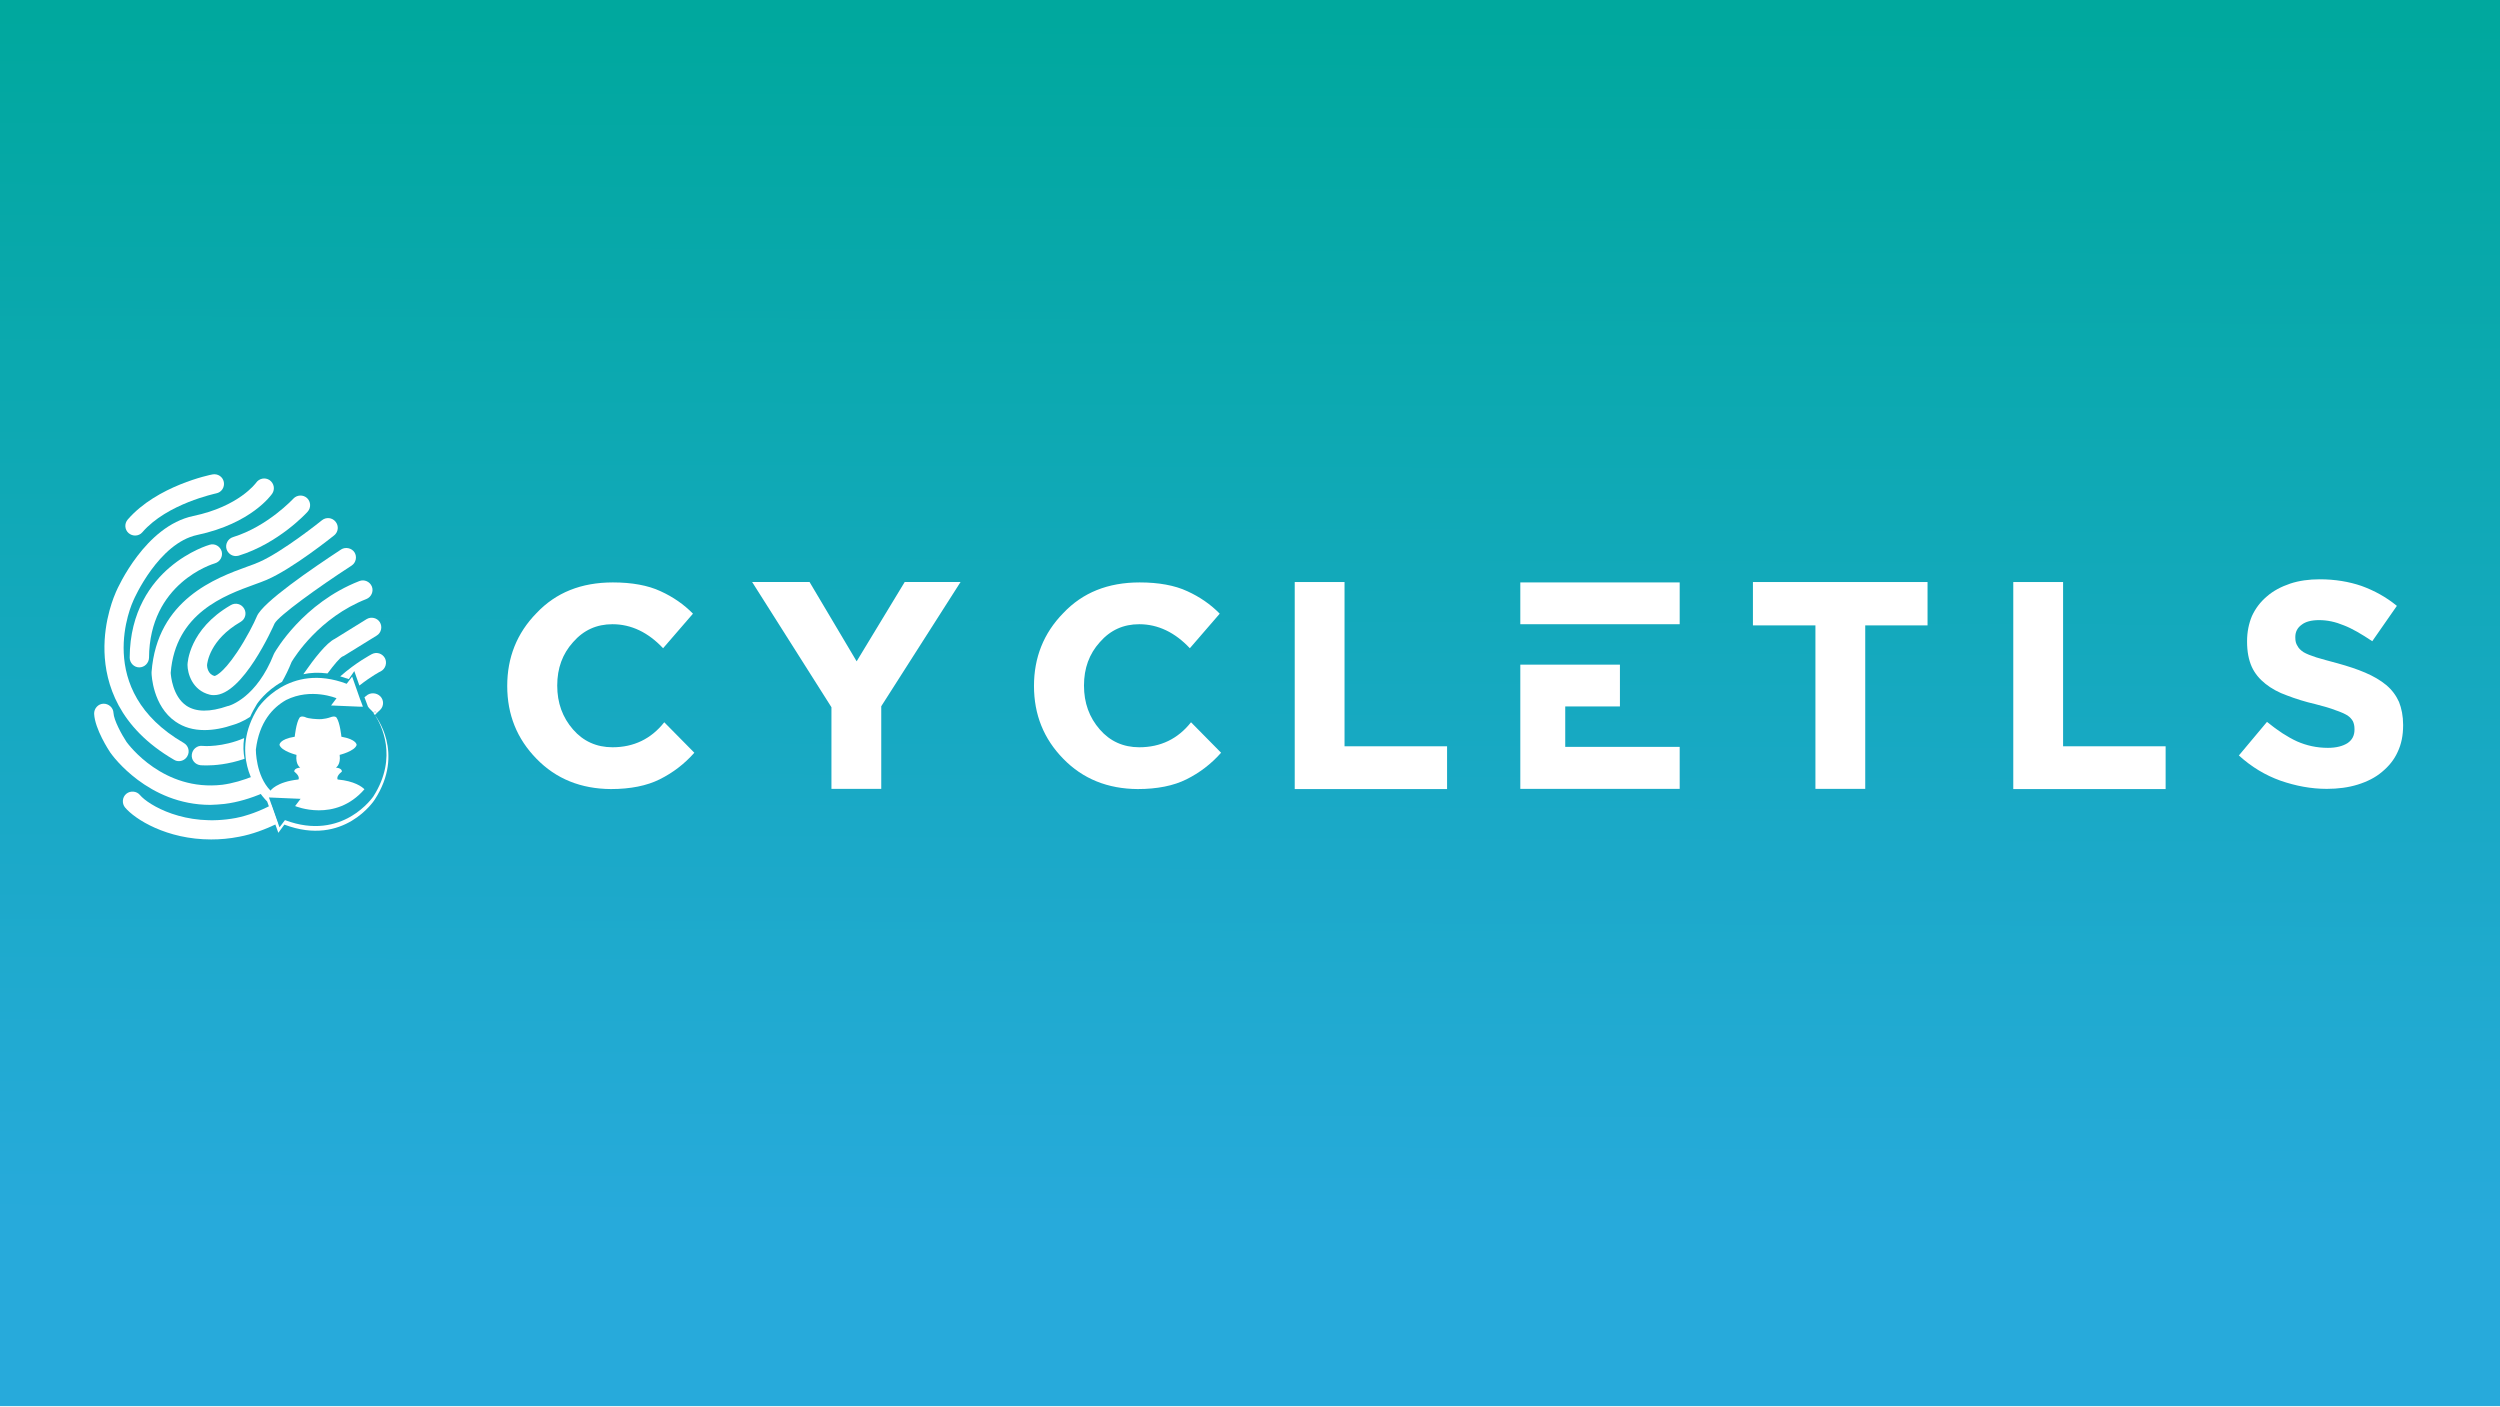
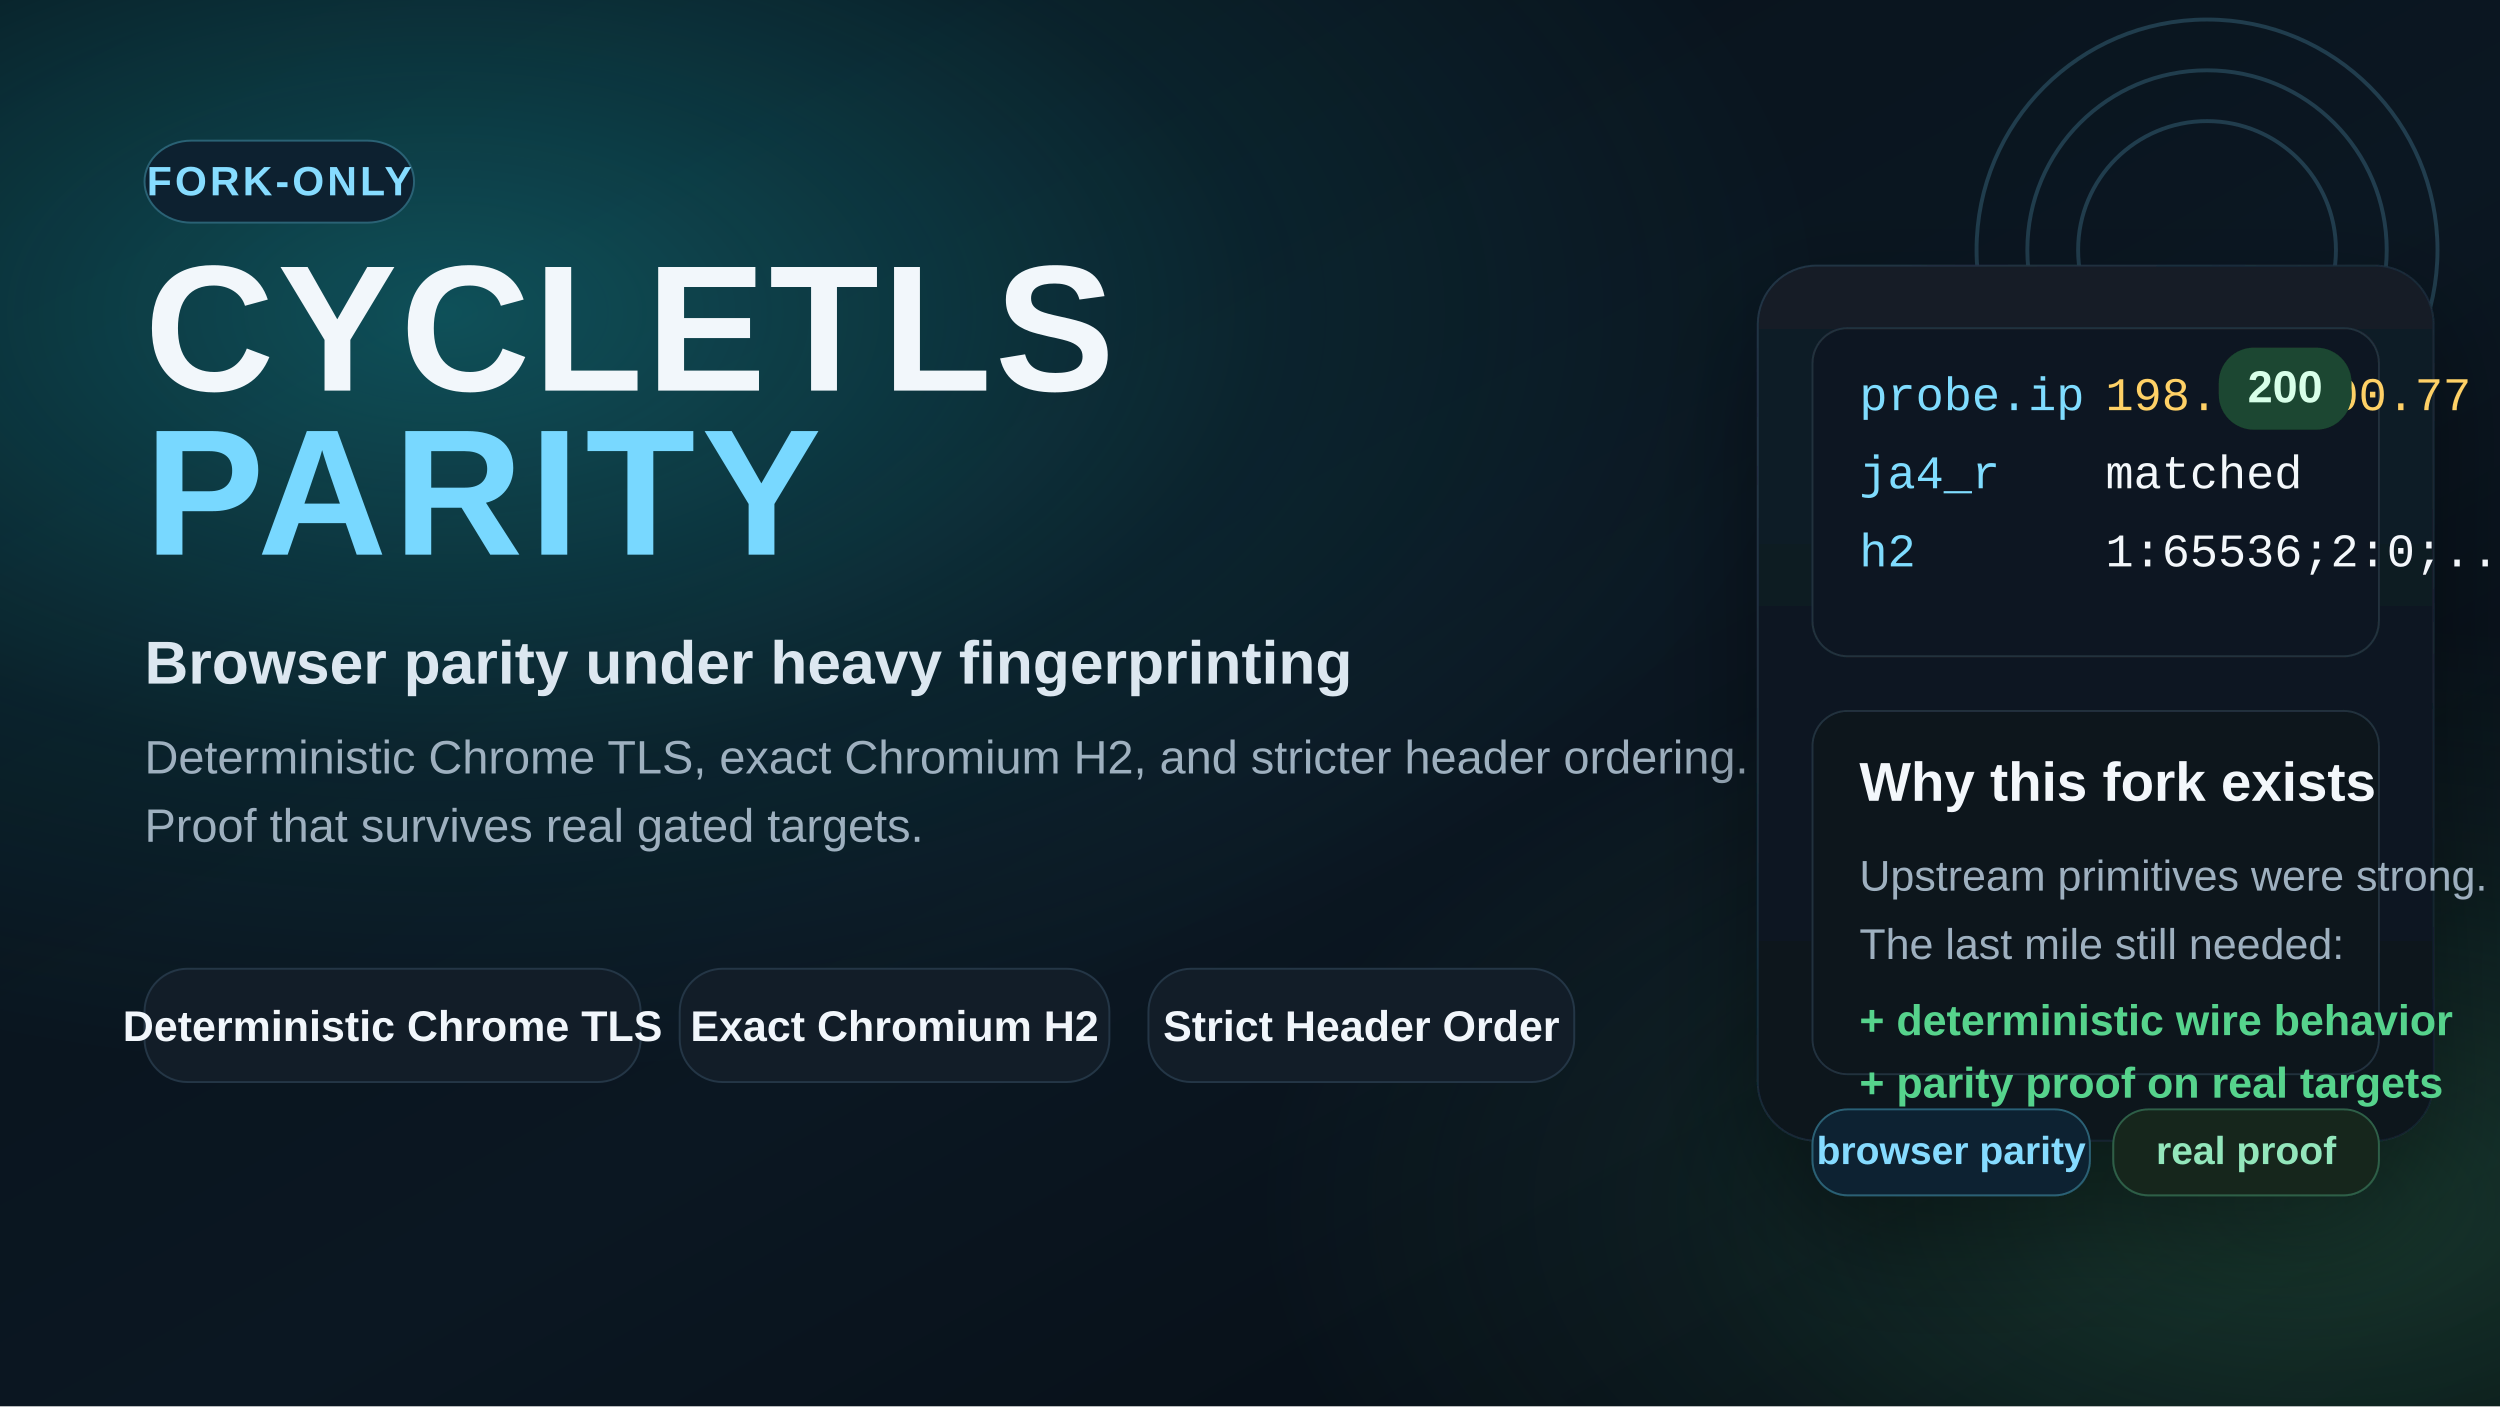
- <svg xmlns="http://www.w3.org/2000/svg" xmlns:xlink="http://www.w3.org/1999/xlink" version="1.1" id="Layer_1" x="0px" y="0px" viewBox="0 0 1280 720" style="enable-background:new 0 0 1280 720;" xml:space="preserve">
-   <style type="text/css">
- 	.st0{clip-path:url(#SVGID_3_);}
- 	.st1{fill:url(#artboard_1_1_);}
- 	.st2{fill:#FFFFFF;}
- </style>
-   <g>
-     <defs>
-       <rect id="SVGID_1_" y="-0.2" width="1280" height="720" />
-     </defs>
-     <linearGradient id="SVGID_2_" gradientUnits="userSpaceOnUse" x1="635.51" y1="9.592" x2="642.827" y2="580.293">
-       <stop offset="0" style="stop-color:#00A89E" />
-       <stop offset="0" style="stop-color:#00A89E" />
-       <stop offset="1" style="stop-color:#27AADB" />
+ <svg xmlns="http://www.w3.org/2000/svg" viewBox="0 0 1280 720" role="img" aria-labelledby="title desc">
+   <defs>
+     <linearGradient id="bg" x1="0" y1="0" x2="1" y2="1">
+       <stop offset="0%" stop-color="#071018" />
+       <stop offset="55%" stop-color="#0b1722" />
+       <stop offset="100%" stop-color="#050a10" />
    </linearGradient>
-     <use xlink:href="#SVGID_1_" style="overflow:visible;fill:url(#SVGID_2_);" />
-     <clipPath id="SVGID_3_">
-       <use xlink:href="#SVGID_1_" style="overflow:visible;" />
-     </clipPath>
-     <g id="Banner" class="st0">
-       <g>
-         <linearGradient id="artboard_1_1_" gradientUnits="userSpaceOnUse" x1="641.218" y1="9.611" x2="639.071" y2="626.801">
-           <stop offset="0" style="stop-color:#00A89E" />
-           <stop offset="0" style="stop-color:#00A89E" />
-           <stop offset="1" style="stop-color:#27AADB" />
-         </linearGradient>
-         <rect id="artboard_1" y="-0.2" class="st1" width="1280" height="720" />
-       </g>
+     <radialGradient id="glow-left" cx="0.18" cy="0.22" r="0.55">
+       <stop offset="0%" stop-color="#1bc7cf" stop-opacity="0.34" />
+       <stop offset="60%" stop-color="#1bc7cf" stop-opacity="0.08" />
+       <stop offset="100%" stop-color="#1bc7cf" stop-opacity="0" />
+     </radialGradient>
+     <radialGradient id="glow-right" cx="0.92" cy="0.86" r="0.42">
+       <stop offset="0%" stop-color="#57d38c" stop-opacity="0.22" />
+       <stop offset="60%" stop-color="#57d38c" stop-opacity="0.06" />
+       <stop offset="100%" stop-color="#57d38c" stop-opacity="0" />
+     </radialGradient>
+     <linearGradient id="panel" x1="0" y1="0" x2="0" y2="1">
+       <stop offset="0%" stop-color="#121d28" />
+       <stop offset="100%" stop-color="#0b141d" />
+     </linearGradient>
+     <linearGradient id="border" x1="0" y1="0" x2="1" y2="1">
+       <stop offset="0%" stop-color="#243646" stop-opacity="0.95" />
+       <stop offset="100%" stop-color="#1a2937" stop-opacity="0.55" />
+     </linearGradient>
+     <filter id="soft-shadow" x="-20%" y="-20%" width="140%" height="140%">
+       <feDropShadow dx="0" dy="24" stdDeviation="28" flood-color="#000000" flood-opacity="0.38" />
+     </filter>
+   </defs>
+   <rect width="1280" height="720" fill="url(#bg)" />
+   <rect width="1280" height="720" fill="url(#glow-left)" />
+   <rect width="1280" height="720" fill="url(#glow-right)" />
+   <g opacity="0.2">
+     <circle cx="1130" cy="128" r="118" fill="none" stroke="#79d7ff" stroke-width="2" />
+     <circle cx="1130" cy="128" r="92" fill="none" stroke="#79d7ff" stroke-width="2" />
+     <circle cx="1130" cy="128" r="66" fill="none" stroke="#79d7ff" stroke-width="2" />
+     <path d="M1060 198c30-22 69-34 114-34 18 0 37 2 54 6" fill="none" stroke="#79d7ff" stroke-width="2" stroke-linecap="round" />
+   </g>
+   <g transform="translate(74 72)">
+     <rect x="0" y="0" rx="24" ry="24" width="138" height="42" fill="#0d2130" stroke="#2a6275" />
+     <text x="69" y="28" text-anchor="middle" fill="#86dcff" font-family="Segoe UI, Arial, sans-serif" font-size="21" font-weight="700" letter-spacing="1.6">FORK-ONLY</text>
+     <text x="0" y="128" fill="#f2f7fb" font-family="Segoe UI, Arial, sans-serif" font-size="92" font-weight="800" letter-spacing="1.6">CYCLETLS</text>
+     <text x="0" y="212" fill="#78d8ff" font-family="Segoe UI, Arial, sans-serif" font-size="92" font-weight="800" letter-spacing="3.2">PARITY</text>
+     <text x="0" y="278" fill="#dce7f0" font-family="Segoe UI, Arial, sans-serif" font-size="31" font-weight="600">
+       Browser parity under heavy fingerprinting
+     </text>
+     <text x="0" y="324" fill="#9eb0bf" font-family="Segoe UI, Arial, sans-serif" font-size="24">
+       Deterministic Chrome TLS, exact Chromium H2, and stricter header ordering.
+     </text>
+     <text x="0" y="359" fill="#9eb0bf" font-family="Segoe UI, Arial, sans-serif" font-size="24">
+       Proof that survives real gated targets.
+     </text>
+     <g transform="translate(0 424)">
+       <rect x="0" y="0" rx="22" ry="22" width="254" height="58" fill="#121d28" stroke="#243646" />
+       <text x="127" y="37" text-anchor="middle" fill="#f1f6fb" font-family="Segoe UI, Arial, sans-serif" font-size="22" font-weight="700">Deterministic Chrome TLS</text>
+       <rect x="274" y="0" rx="22" ry="22" width="220" height="58" fill="#121d28" stroke="#243646" />
+       <text x="384" y="37" text-anchor="middle" fill="#f1f6fb" font-family="Segoe UI, Arial, sans-serif" font-size="22" font-weight="700">Exact Chromium H2</text>
+       <rect x="514" y="0" rx="22" ry="22" width="218" height="58" fill="#121d28" stroke="#243646" />
+       <text x="623" y="37" text-anchor="middle" fill="#f1f6fb" font-family="Segoe UI, Arial, sans-serif" font-size="22" font-weight="700">Strict Header Order</text>
    </g>
  </g>
-   <g>
-     <g>
-       <path class="st2" d="M116,281.2c0.7,2.1,2.6,3.5,4.7,3.5c0.5,0,1-0.1,1.5-0.2c20.4-6.3,34.7-21.8,35.3-22.5c1.8-2,1.7-5.1-0.3-7    c-2-1.8-5.1-1.7-7,0.3c-0.1,0.1-13.1,14.2-30.9,19.7C116.7,275.8,115.2,278.6,116,281.2z" />
-       <path class="st2" d="M110.1,288.4c2.6-0.8,4.1-3.5,3.4-6.1c-0.8-2.6-3.5-4.2-6.1-3.4c-0.4,0.1-10.4,3-20.5,11.6    c-9.3,7.9-20.4,22.4-20.5,46.2c0,2.7,2.2,5,4.9,5c0,0,0,0,0,0c2.7,0,4.9-2.2,5-4.9C76.5,298.7,108.7,288.8,110.1,288.4z" />
-       <path class="st2" d="M89.1,389c0.8,0.5,1.6,0.7,2.5,0.7c1.7,0,3.4-0.9,4.3-2.5c1.4-2.4,0.6-5.4-1.8-6.8    c-46.8-27.1-26.6-71.3-25.7-73.2l0.1-0.2c0.1-0.3,12.7-28.9,32.5-33.1c27.8-5.9,38-20.6,38.4-21.2c1.5-2.3,0.9-5.3-1.4-6.9    c-2.3-1.5-5.3-0.9-6.9,1.4c-0.1,0.1-8.7,12.1-32.2,17c-24.5,5.2-38.5,36.5-39.5,38.8c-0.6,1.4-6.4,14.2-5.9,30.8    C54,349.9,60.5,372.4,89.1,389z" />
-       <path class="st2" d="M115,411.6c6.5-0.8,13.3-2.8,20-5.7c-2-2.6-3.6-5.6-4.8-8.7c-5.6,2.3-11.1,3.9-16.4,4.6    c-30.1,3.5-47.8-20.3-49-21.9c-2.5-3.8-6.5-11.1-6.7-14.9c-0.1-2.7-2.5-4.8-5.2-4.7c-2.7,0.1-4.8,2.5-4.7,5.2    c0.4,7.8,7.5,18.7,8.4,20l0.1,0.1c0.8,1.2,19.1,26.5,51,26.5C110.1,412,112.5,411.9,115,411.6z" />
-       <path class="st2" d="M145.8,420c0,0,0.1,0,0.1-0.1C145.9,419.9,145.9,419.9,145.8,420L145.8,420z" />
-       <path class="st2" d="M120.8,418.8c-26,4.9-45-6.8-49.1-11.7c-1.7-2.1-4.9-2.4-7-0.7c-2.1,1.7-2.4,4.9-0.7,7    c5.1,6.1,21.4,16.4,44.1,16.4c4.6,0,9.4-0.4,14.4-1.4c6.5-1.2,13.2-3.7,19.7-6.8l-3.3-9.4C133,415.3,126.8,417.6,120.8,418.8z" />
-       <path class="st2" d="M131.5,315.6c-1.3,3.2-5.4,11.3-10.1,18.3c-7.9,11.8-11.6,12.2-11.5,12.2c-3.5-0.8-3.9-4.7-3.9-5.5    c0.1-1.2,1.3-13,17.2-22.2c2.4-1.4,3.2-4.4,1.8-6.8c-1.4-2.4-4.4-3.2-6.8-1.8c-21.5,12.4-22.2,29.8-22.2,30.6    c0,4.3,2.4,13.1,11.5,15.3c0.7,0.2,1.4,0.2,2.1,0.2c14.7,0,30.1-34.7,31-36.7c2.1-3.9,22.1-18.4,39.4-29.6    c2.3-1.5,2.9-4.6,1.5-6.8s-4.6-2.9-6.8-1.5C159.8,291.1,134.4,308.4,131.5,315.6z M140.7,319.3    C140.7,319.3,140.7,319.3,140.7,319.3C140.7,319.3,140.7,319.3,140.7,319.3z" />
-       <path class="st2" d="M69.2,274.2c1.4,0,2.8-0.6,3.7-1.7c12.7-14.7,37.6-19.8,37.8-19.9c2.7-0.5,4.4-3.1,3.9-5.8    c-0.5-2.7-3.1-4.4-5.8-3.9c-1.2,0.2-28.4,5.8-43.4,23.1c-1.8,2.1-1.6,5.2,0.5,7C66.9,273.8,68,274.2,69.2,274.2z" />
-       <g>
-         <g>
-           <path class="st2" d="M194.7,356.5c-1.9-1.9-5.2-2.1-7.2-0.2c0,0-0.7,0.5-0.9,0.7l1.8,4.8l0,0c0.7,1.1,2.1,2.1,2.8,3.1l0.9-0.7      c0,0,0.3,0.4,0.7,1c1-1,1.7-1.6,1.9-1.8C196.6,361.5,196.6,358.4,194.7,356.5z" />
-         </g>
-         <path class="st2" d="M197.1,337c-1.3-2.4-4.2-3.4-6.7-2.1c-0.5,0.3-7.9,4.1-16.2,11.4c1.4,0.4,2.9,0.9,4.4,1.4l2.8-4.1l2.6,7.4     c6-4.7,10.8-7.3,11-7.3C197.4,342.4,198.3,339.4,197.1,337z" />
-         <path class="st2" d="M144.4,349.1c1.7-3,3.4-6.4,4.9-10.2c1.5-2.5,14.1-22.7,38.3-32.2c2.5-1,3.8-3.9,2.8-6.4     c-1-2.5-3.9-3.8-6.4-2.8c-28.9,11.3-42.9,35.8-43.5,36.8l-0.3,0.6c-8.9,22.5-22.6,26.3-23.1,26.5l-0.5,0.1     c-9.2,3.2-16.3,3.1-21.2-0.2c-7-4.8-7.9-15.2-8-16.8c2.4-30.6,27.7-39.7,42.8-45.2c2.4-0.9,4.5-1.6,6.3-2.4     c13.3-5.7,33.7-22.1,34.6-22.8c2.1-1.7,2.5-4.8,0.7-7c-1.7-2.1-4.8-2.5-7-0.7c-0.2,0.2-20.2,16.2-32.2,21.4     c-1.5,0.7-3.5,1.4-5.7,2.2c-16.3,5.9-46.5,16.9-49.3,54.1l0,0.3l0,0.3c0,0.7,0.6,16.8,12.3,24.8c4.2,2.9,9.1,4.3,14.8,4.3     c4.6,0,9.6-0.9,15.1-2.8c1-0.3,4.2-1.3,8.3-4c0.9-2.1,2.1-4.3,3.5-6.6C131.6,360.4,135.9,353.8,144.4,349.1z" />
-         <path class="st2" d="M125,377.9c-11.1,4.8-20.8,4.1-21.4,4c-2.7-0.3-5.1,1.7-5.4,4.5c-0.3,2.7,1.7,5.1,4.5,5.4     c0.2,0,1.3,0.1,3,0.1c3.9,0,11.2-0.5,19.5-3.4C124.6,385.3,124.4,381.7,125,377.9z" />
-         <path class="st2" d="M167.7,344.8c3.5-4.7,6.3-8,7.7-8.7l0.5-0.2l17-10.5c2.3-1.4,3-4.5,1.6-6.8c-1.4-2.3-4.5-3-6.8-1.6     l-16.3,10.1c-4.3,2.1-10.4,9.9-16.1,18.1C158.9,344.4,163.1,344.2,167.7,344.8z" />
-       </g>
-       <path class="st2" d="M192.8,365.3c-0.4-0.6-0.7-1-0.7-1l-0.9,0.7c0.3,0.4,0.5,0.7,0.7,1.1C192.3,365.8,192.5,365.5,192.8,365.3z" />
-     </g>
-     <path class="st2" d="M192,366.2L192,366.2c2.9,4.4,12.1,21.3-0.8,41.5c0,0-15.6,23.4-45.3,12.2l-2.8,3.7l-5.4-15.3l16.2,0.7   l-2.8,3.7c0,0,20.5,8.7,35.5-8.6c-1.3-1.3-5.1-4.2-13.7-5c0,0-1.1-1.5,2.1-4c0,0,0.5-1.7-3-2.1c0,0,2.6-1.5,1.9-6.5   c0,0,7.8-1.9,8.7-5.1c0,0,0.1-2.8-7.8-4.2c0,0-0.7-7.2-2.5-9.8c-0.8-1-2.7-0.3-2.7-0.3c-3.9,1.4-6.7,1.1-6.7,1.1s-5-0.1-6.8-1.1   c0,0-1.9-0.7-2.7,0.3l0,0c-1.8,2.6-2.5,9.8-2.5,9.8c-8,1.3-7.8,4.2-7.8,4.2c1,3.2,8.7,5.1,8.7,5.1c-0.6,5,1.9,6.5,1.9,6.5   c-3.5,0.4-3,2.1-3,2.1c3.2,2.5,2.1,4,2.1,4c-11.3,1.2-14.3,5.7-14.3,5.7c-7.6-7.7-7.5-21-7.5-21c1.7-14.1,8.6-21.5,15.5-25.4   c12.8-6.4,25.8-0.9,25.8-0.9l-2.8,3.7l14.2,0.6l1,0l1.1,0l-1.1-3l-0.3-0.7l-4.1-11.7l-2.8,3.7c-29.7-11.2-45.3,12.2-45.3,12.2   c-15,23.6,0,42.3,0,42.3l0,0c1.3,2.1,2.9,4,4.6,5.8l5.7,16l3.1-4.2c30.6,11.6,46.2-12.7,46.2-12.7C207.6,385.3,192,366.2,192,366.2   z" />
-   </g>
-   <g>
-     <path class="st2" d="M274.7,388.5c-10-10.2-15-22.6-15-37.3c0-14.5,4.9-27,15-37.3c9.9-10.5,22.9-15.7,39.1-15.7   c9.7,0,18,1.5,24.4,4.5c6.4,2.9,12,6.8,16.6,11.5l-15.3,17.7c-7.6-8.1-16.3-12.3-25.9-12.3c-8.1,0-14.8,3-20.2,9.2   c-5.4,6-8.1,13.3-8.1,22.2s2.7,16.3,8.1,22.5c5.2,6,12,9.1,20.2,9.1c10.9,0,19.8-4.3,26.5-12.8l15.4,15.6   c-5.1,5.8-11.1,10.3-17.7,13.6s-15,5-25,5C297.5,403.9,284.7,398.8,274.7,388.5z" />
-     <path class="st2" d="M385.1,298h29.4l24.1,40.6l24.6-40.6h28.6l-40.6,63.6v42.3h-25.5v-41.8L385.1,298z" />
-     <path class="st2" d="M544.4,388.5c-10-10.2-15-22.6-15-37.3c0-14.5,4.9-27,15-37.3c9.9-10.5,22.9-15.7,39.1-15.7   c9.7,0,18,1.5,24.4,4.5c6.4,2.9,12,6.8,16.6,11.5l-15.3,17.7c-7.6-8.1-16.3-12.3-25.9-12.3c-8.1,0-14.8,3-20.2,9.2   c-5.4,6-8.1,13.3-8.1,22.2s2.7,16.3,8.1,22.5c5.2,6,12,9.1,20.2,9.1c10.9,0,19.8-4.3,26.5-12.8l15.4,15.6   c-5.1,5.8-11.1,10.3-17.7,13.6s-15,5-25,5C567.2,403.9,554.4,398.8,544.4,388.5z" />
-     <path class="st2" d="M662.9,404.1V298h25.5v84.1h52.5v21.9H662.9z" />
-     <path class="st2" d="M860,298.2v21.4h-81.6v-21.4H860z M860,382.5v21.4h-81.6v-63.6h51v21.4h-28v20.7H860z" />
-     <path class="st2" d="M897.5,320.2V298h89.4v22.2h-31.9v83.7h-25.5v-83.7H897.5z" />
-     <path class="st2" d="M1030.8,404.1V298h25.5v84.1h52.5v21.9H1030.8z" />
-     <path class="st2" d="M1167.6,399.7c-7.8-2.8-14.8-7-21.3-12.9l14.4-17.2c5.5,4.5,10.6,7.8,15.4,10c4.8,2.1,10,3.3,15.8,3.3   c4.3,0,7.6-0.9,10-2.4c2.4-1.6,3.6-3.9,3.6-6.9v-0.3c0-1.7-0.3-2.9-0.8-4c-0.6-1.1-1.5-2.1-2.8-3c-1.5-0.9-3.5-1.8-6.2-2.7   c-2.5-1-6-2-10.3-3.1c-5.2-1.2-10-2.7-14.4-4.4c-4.3-1.5-8.1-3.6-11.1-6c-3-2.4-5.4-5.2-7-8.7c-1.6-3.6-2.4-7.8-2.4-12.9v-0.3   c0-4.6,0.9-9,2.5-12.8c1.8-3.9,4.3-7.2,7.6-10c3.3-2.9,7.3-5,12-6.6c4.5-1.5,9.6-2.2,15.1-2.2c7.8,0,15,1.2,21.4,3.4   c6.6,2.4,12.6,5.7,18.1,10.2l-12.6,18.1c-5.4-3.6-10.3-6.5-14.5-8.1c-4.3-1.8-8.5-2.7-12.7-2.7c-4,0-7,0.8-9,2.4   c-2.1,1.5-3.2,3.6-3.2,6.2v0.3c0,1.8,0.3,3.1,1.1,4.3c0.6,1.2,1.6,2.2,3.1,3.2c1.5,0.9,3.8,1.8,6.6,2.7c2.8,0.9,6.5,1.8,10.8,3   c5.4,1.5,10,3,14.2,4.8c4.2,1.8,7.8,3.9,10.7,6.3c3,2.5,5.1,5.4,6.6,8.7c1.3,3.3,2.1,7.2,2.1,11.7v0.3c0,5.1-0.9,9.6-2.8,13.6   c-1.8,4-4.5,7.3-8,10.2c-3.4,2.9-7.6,5-12.4,6.5s-10.2,2.2-15.9,2.2C1183.3,403.9,1175.4,402.4,1167.6,399.7z" />
+   <g transform="translate(900 136)" filter="url(#soft-shadow)">
+     <rect x="0" y="0" rx="30" ry="30" width="346" height="448" fill="url(#panel)" stroke="url(#border)" />
+     <rect x="28" y="32" rx="18" ry="18" width="290" height="168" fill="#0f1821" stroke="#22313e" />
+     <text x="52" y="74" fill="#7fdcff" font-family="Consolas, 'Courier New', monospace" font-size="24">probe.ip</text>
+     <text x="178" y="74" fill="#ffd166" font-family="Consolas, 'Courier New', monospace" font-size="24">198.51.100.77</text>
+     <text x="52" y="114" fill="#7fdcff" font-family="Consolas, 'Courier New', monospace" font-size="24">ja4_r</text>
+     <text x="178" y="114" fill="#f3f7fb" font-family="Consolas, 'Courier New', monospace" font-size="24">matched</text>
+     <text x="52" y="154" fill="#7fdcff" font-family="Consolas, 'Courier New', monospace" font-size="24">h2</text>
+     <text x="178" y="154" fill="#f3f7fb" font-family="Consolas, 'Courier New', monospace" font-size="24">1:65536;2:0;...</text>
+     <rect x="236" y="42" rx="18" ry="18" width="68" height="42" fill="#1a4730" />
+     <text x="270" y="70" text-anchor="middle" fill="#d8ffe9" font-family="Segoe UI, Arial, sans-serif" font-size="23" font-weight="800">200</text>
+     <rect x="28" y="228" rx="18" ry="18" width="290" height="186" fill="#0c141c" stroke="#22313e" />
+     <text x="52" y="274" fill="#f3f7fb" font-family="Segoe UI, Arial, sans-serif" font-size="28" font-weight="700">Why this fork exists</text>
+     <text x="52" y="320" fill="#9eb0bf" font-family="Segoe UI, Arial, sans-serif" font-size="22">Upstream primitives were strong.</text>
+     <text x="52" y="355" fill="#9eb0bf" font-family="Segoe UI, Arial, sans-serif" font-size="22">The last mile still needed:</text>
+     <text x="52" y="394" fill="#57d38c" font-family="Segoe UI, Arial, sans-serif" font-size="22" font-weight="700">+ deterministic wire behavior</text>
+     <text x="52" y="426" fill="#57d38c" font-family="Segoe UI, Arial, sans-serif" font-size="22" font-weight="700">+ parity proof on real targets</text>
+     <rect x="28" y="432" rx="18" ry="18" width="142" height="44" fill="#0d2130" stroke="#2c6174" />
+     <text x="99" y="460" text-anchor="middle" fill="#85dbff" font-family="Segoe UI, Arial, sans-serif" font-size="20" font-weight="700">browser parity</text>
+     <rect x="182" y="432" rx="18" ry="18" width="136" height="44" fill="#15261e" stroke="#2f5e47" />
+     <text x="250" y="460" text-anchor="middle" fill="#93e6bb" font-family="Segoe UI, Arial, sans-serif" font-size="20" font-weight="700">real proof</text>
  </g>
</svg>
